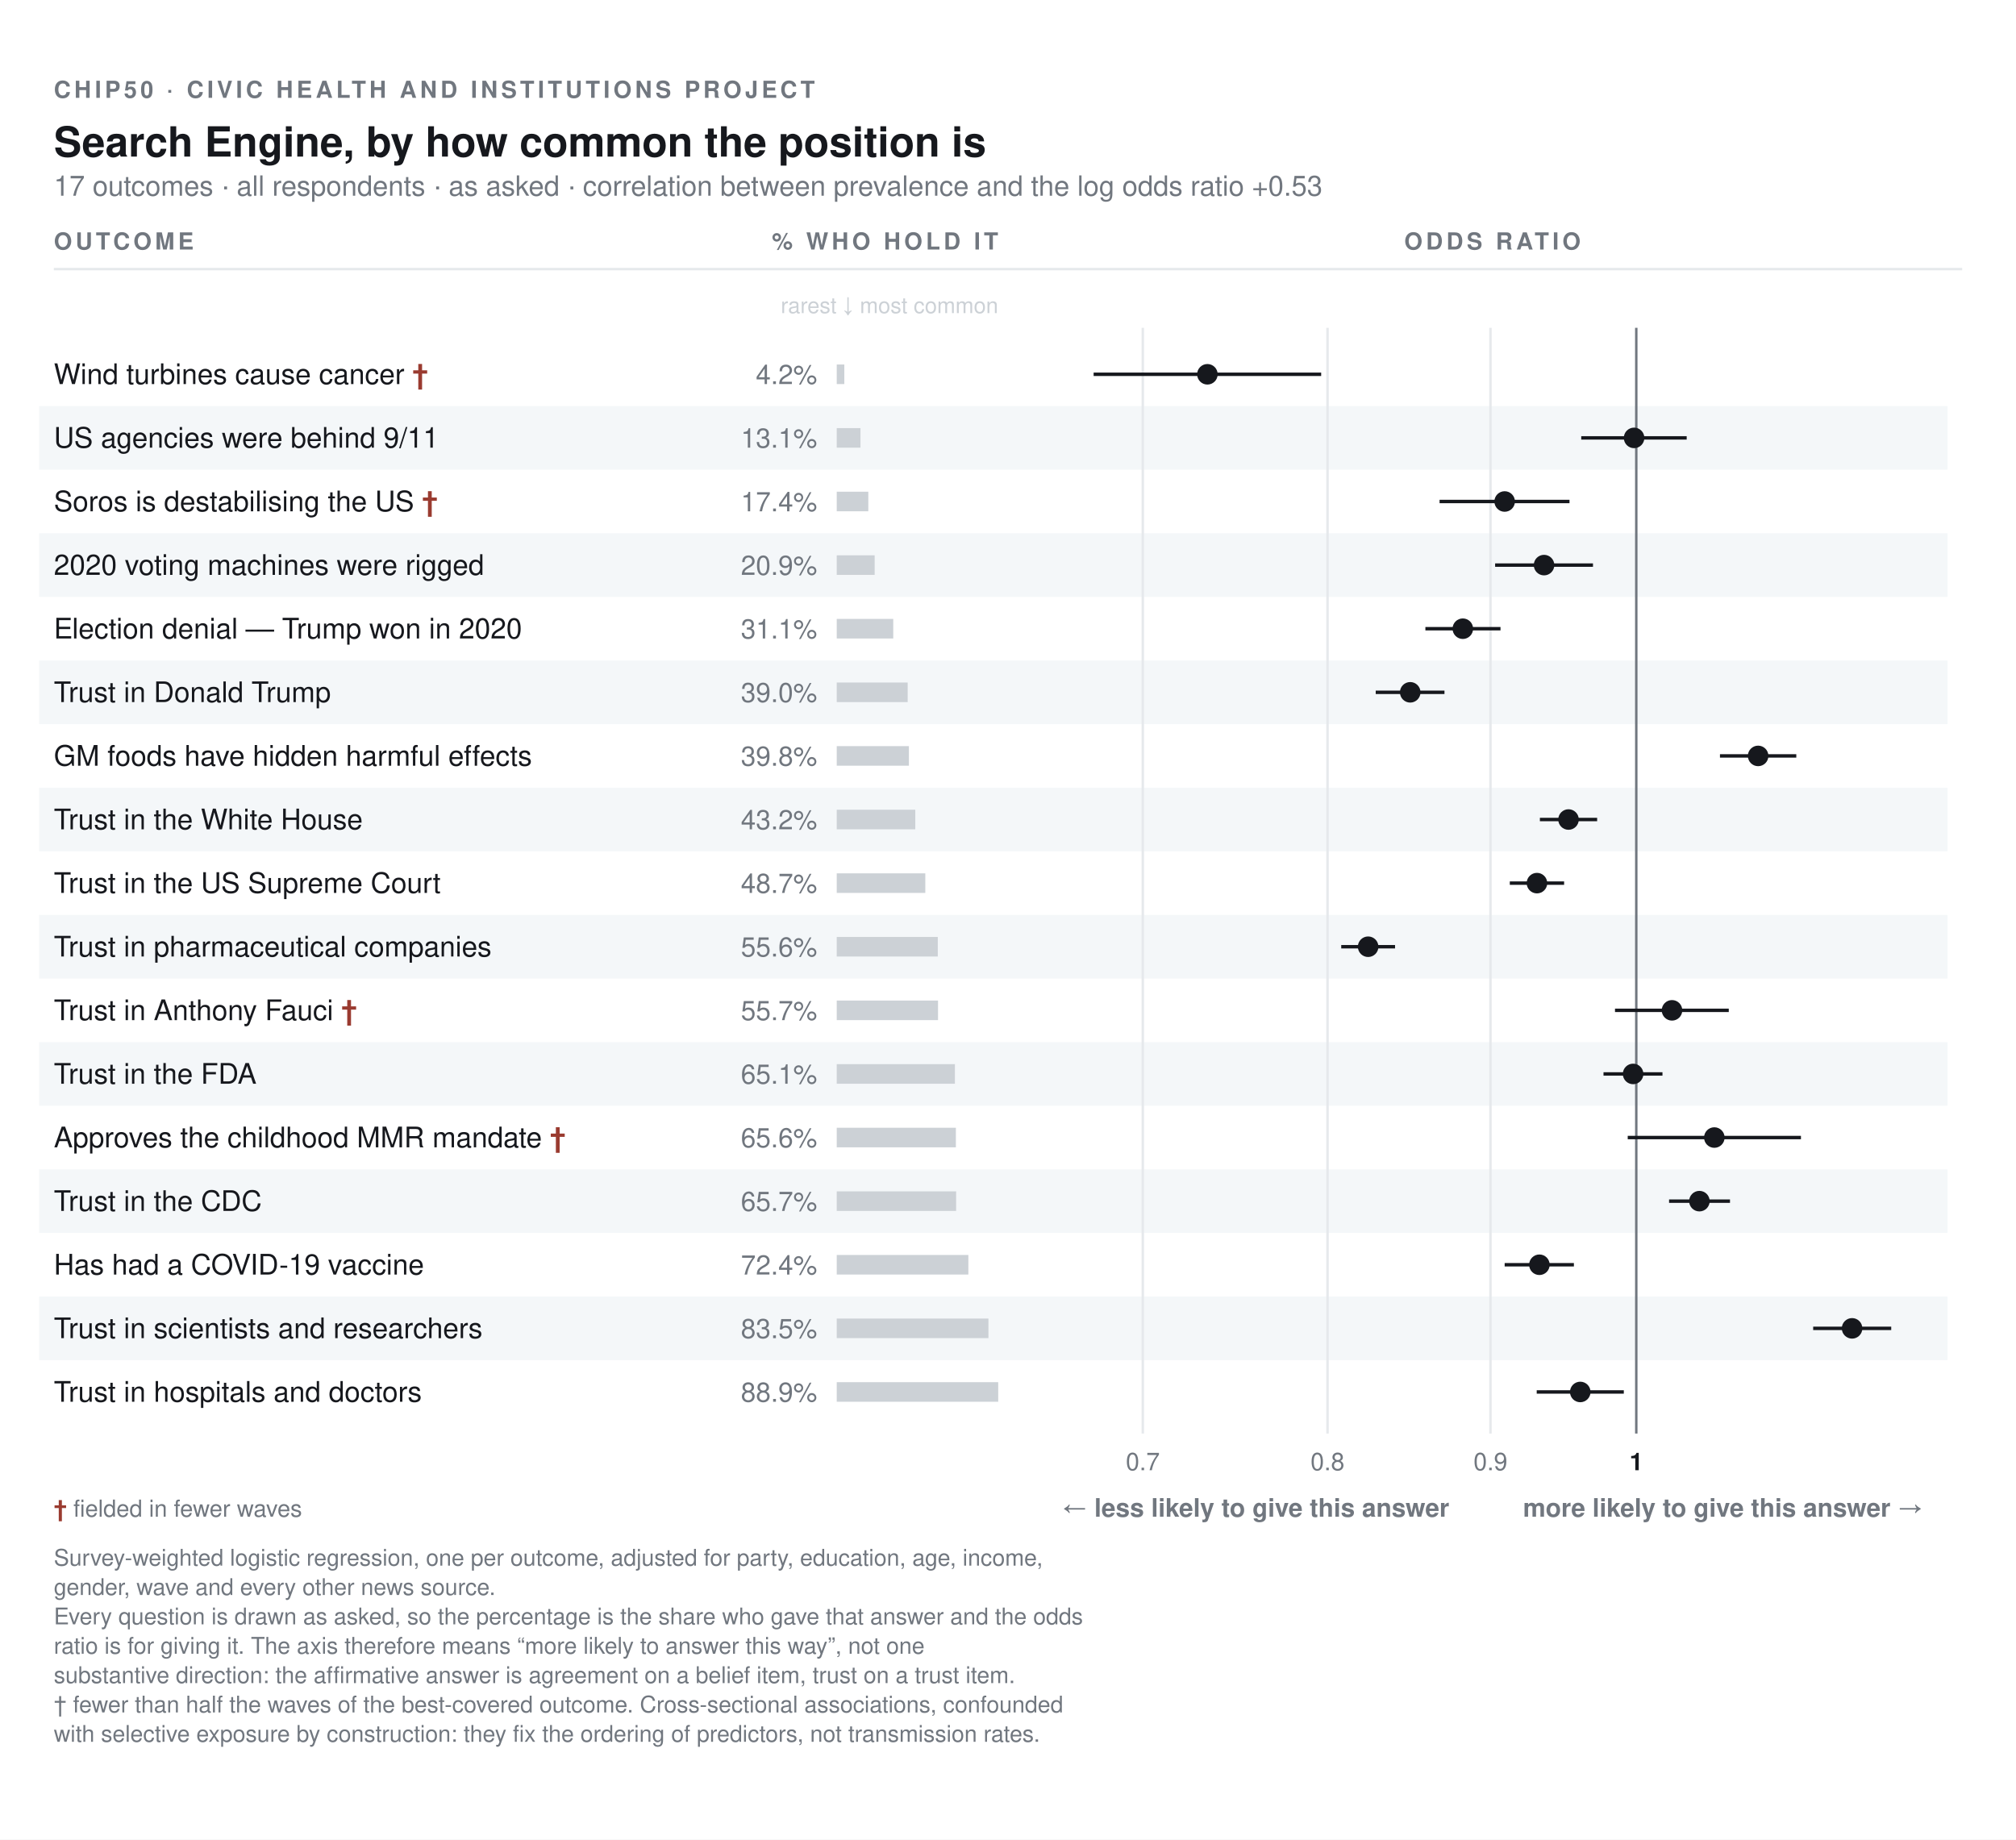
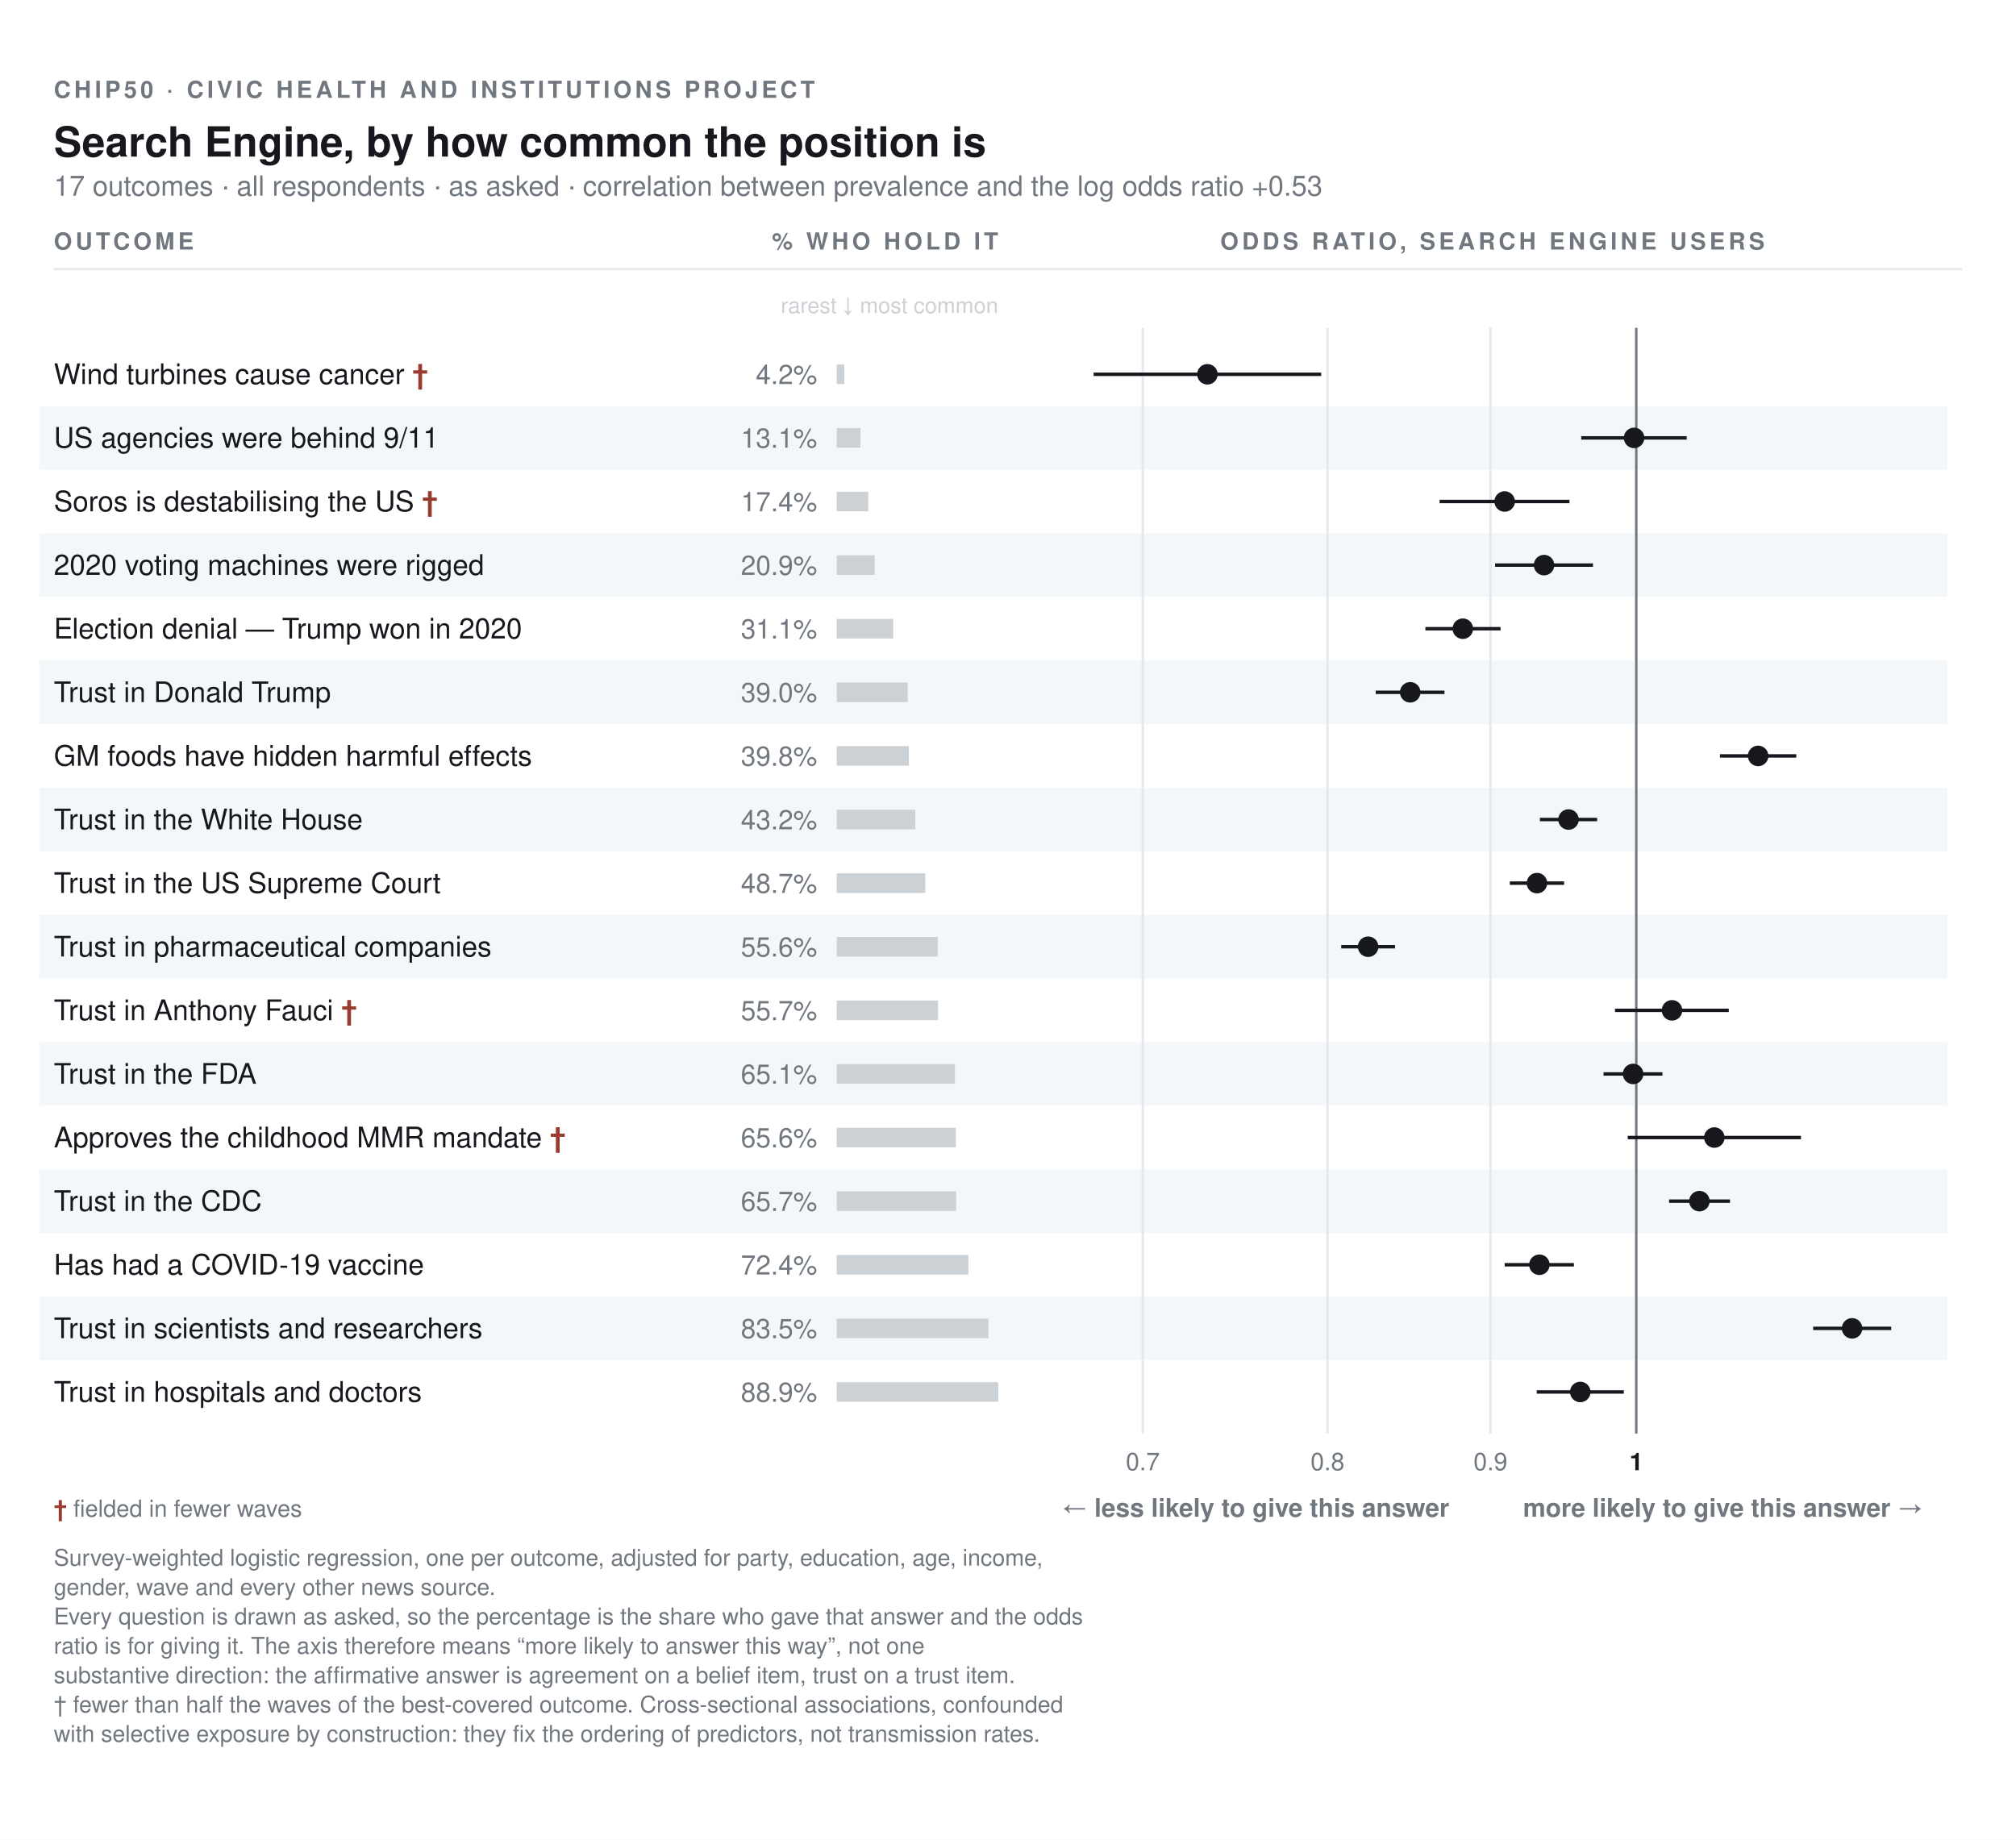
<svg xmlns="http://www.w3.org/2000/svg" width="824" height="752" viewBox="0 0 824 752" font-family="Helvetica Neue,Helvetica,Arial">
  <rect width="824" height="752" fill="#fff" />
  <g transform="translate(22,22)">
    <text x="0" y="18" fill="#71777f" font-size="9.6" font-weight="700" letter-spacing="1.4">CHIP50 · CIVIC HEALTH AND INSTITUTIONS PROJECT</text>
    <text x="0" y="42" fill="#16181d" font-size="17" font-weight="700">Search Engine, by how common the position is</text>
    <text x="0" y="58" fill="#71777f" font-size="11.4">17 outcomes · all respondents · as asked · correlation between prevalence and the log odds ratio +0.53</text>
    <text x="0" y="80" fill="#71777f" font-size="9.6" font-weight="700" letter-spacing="1.4">OUTCOME</text>
    <text x="386" y="80" fill="#71777f" font-size="9.6" font-weight="700" letter-spacing="1.4" text-anchor="end">% WHO HOLD IT</text>
-     <text x="588.0" y="80" fill="#71777f" font-size="9.6" font-weight="700" letter-spacing="1.4" text-anchor="middle">ODDS RATIO</text>
+     <text x="588.0" y="80" fill="#71777f" font-size="9.6" font-weight="700" letter-spacing="1.4" text-anchor="middle">ODDS RATIO, SEARCH ENGINE USERS</text>
    <line x1="0" y1="88" x2="780" y2="88" stroke="#e6e9ec" />
    <text x="386" y="106" fill="#ccd1d6" font-size="9" text-anchor="end">rarest ↓ most common</text>
    <rect x="-6" y="144" width="780" height="26" fill="#f4f7f9" />
    <rect x="-6" y="196" width="780" height="26" fill="#f4f7f9" />
    <rect x="-6" y="248" width="780" height="26" fill="#f4f7f9" />
    <rect x="-6" y="300" width="780" height="26" fill="#f4f7f9" />
    <rect x="-6" y="352" width="780" height="26" fill="#f4f7f9" />
    <rect x="-6" y="404" width="780" height="26" fill="#f4f7f9" />
    <rect x="-6" y="456" width="780" height="26" fill="#f4f7f9" />
    <rect x="-6" y="508" width="780" height="26" fill="#f4f7f9" />
    <line x1="445.1" y1="112" x2="445.1" y2="564" stroke="#e6e9ec" />
    <text x="445.1" y="579" fill="#71777f" font-size="10" font-weight="400" text-anchor="middle">0.7</text>
    <line x1="520.6" y1="112" x2="520.6" y2="564" stroke="#e6e9ec" />
    <text x="520.6" y="579" fill="#71777f" font-size="10" font-weight="400" text-anchor="middle">0.8</text>
    <line x1="587.2" y1="112" x2="587.2" y2="564" stroke="#e6e9ec" />
    <text x="587.2" y="579" fill="#71777f" font-size="10" font-weight="400" text-anchor="middle">0.9</text>
    <line x1="646.8" y1="112" x2="646.8" y2="564" stroke="#71777f" />
    <text x="646.8" y="579" fill="#16181d" font-size="10" font-weight="600" text-anchor="middle">1</text>
    <text x="0" y="135.0" fill="#16181d" font-size="11.6">Wind turbines cause cancer <tspan fill="#9a3b30" font-weight="700">†</tspan>
    </text>
    <text x="312" y="135.0" fill="#71777f" font-size="11" text-anchor="end">4.2%</text>
    <rect x="320" y="127.0" width="3.1" height="8" fill="#ccd1d6" />
    <line x1="425.0" y1="131.0" x2="518.0" y2="131.0" stroke="#16181d" stroke-width="1.4" />
    <circle cx="471.5" cy="131.0" r="4.2" fill="#16181d" />
    <text x="0" y="161.0" fill="#16181d" font-size="11.6">US agencies were behind 9/11</text>
    <text x="312" y="161.0" fill="#71777f" font-size="11" text-anchor="end">13.1%</text>
    <rect x="320" y="153.0" width="9.7" height="8" fill="#ccd1d6" />
    <line x1="624.3" y1="157.0" x2="667.4" y2="157.0" stroke="#16181d" stroke-width="1.4" />
    <circle cx="645.9" cy="157.0" r="4.2" fill="#16181d" />
    <text x="0" y="187.0" fill="#16181d" font-size="11.6">Soros is destabilising the US <tspan fill="#9a3b30" font-weight="700">†</tspan>
    </text>
    <text x="312" y="187.0" fill="#71777f" font-size="11" text-anchor="end">17.4%</text>
    <rect x="320" y="179.0" width="12.9" height="8" fill="#ccd1d6" />
    <line x1="566.4" y1="183.0" x2="619.5" y2="183.0" stroke="#16181d" stroke-width="1.4" />
    <circle cx="593.0" cy="183.0" r="4.2" fill="#16181d" />
    <text x="0" y="213.0" fill="#16181d" font-size="11.6">2020 voting machines were rigged</text>
    <text x="312" y="213.0" fill="#71777f" font-size="11" text-anchor="end">20.9%</text>
    <rect x="320" y="205.0" width="15.5" height="8" fill="#ccd1d6" />
    <line x1="589.1" y1="209.0" x2="629.1" y2="209.0" stroke="#16181d" stroke-width="1.4" />
    <circle cx="609.1" cy="209.0" r="4.2" fill="#16181d" />
    <text x="0" y="239.0" fill="#16181d" font-size="11.6">Election denial — Trump won in 2020</text>
    <text x="312" y="239.0" fill="#71777f" font-size="11" text-anchor="end">31.1%</text>
    <rect x="320" y="231.0" width="23.1" height="8" fill="#ccd1d6" />
    <line x1="560.6" y1="235.0" x2="591.3" y2="235.0" stroke="#16181d" stroke-width="1.4" />
    <circle cx="575.9" cy="235.0" r="4.2" fill="#16181d" />
    <text x="0" y="265.0" fill="#16181d" font-size="11.6">Trust in Donald Trump</text>
    <text x="312" y="265.0" fill="#71777f" font-size="11" text-anchor="end">39.0%</text>
    <rect x="320" y="257.0" width="29.0" height="8" fill="#ccd1d6" />
    <line x1="540.3" y1="261.0" x2="568.4" y2="261.0" stroke="#16181d" stroke-width="1.4" />
    <circle cx="554.4" cy="261.0" r="4.2" fill="#16181d" />
    <text x="0" y="291.0" fill="#16181d" font-size="11.6">GM foods have hidden harmful effects</text>
    <text x="312" y="291.0" fill="#71777f" font-size="11" text-anchor="end">39.8%</text>
    <rect x="320" y="283.0" width="29.5" height="8" fill="#ccd1d6" />
    <line x1="681.0" y1="287.0" x2="712.2" y2="287.0" stroke="#16181d" stroke-width="1.4" />
    <circle cx="696.6" cy="287.0" r="4.2" fill="#16181d" />
    <text x="0" y="317.0" fill="#16181d" font-size="11.6">Trust in the White House</text>
    <text x="312" y="317.0" fill="#71777f" font-size="11" text-anchor="end">43.2%</text>
    <rect x="320" y="309.0" width="32.1" height="8" fill="#ccd1d6" />
    <line x1="607.4" y1="313.0" x2="630.8" y2="313.0" stroke="#16181d" stroke-width="1.4" />
    <circle cx="619.1" cy="313.0" r="4.2" fill="#16181d" />
    <text x="0" y="343.0" fill="#16181d" font-size="11.6">Trust in the US Supreme Court</text>
    <text x="312" y="343.0" fill="#71777f" font-size="11" text-anchor="end">48.7%</text>
    <rect x="320" y="335.0" width="36.2" height="8" fill="#ccd1d6" />
    <line x1="595.1" y1="339.0" x2="617.3" y2="339.0" stroke="#16181d" stroke-width="1.4" />
    <circle cx="606.2" cy="339.0" r="4.2" fill="#16181d" />
    <text x="0" y="369.0" fill="#16181d" font-size="11.6">Trust in pharmaceutical companies</text>
    <text x="312" y="369.0" fill="#71777f" font-size="11" text-anchor="end">55.6%</text>
    <rect x="320" y="361.0" width="41.3" height="8" fill="#ccd1d6" />
    <line x1="526.2" y1="365.0" x2="548.2" y2="365.0" stroke="#16181d" stroke-width="1.4" />
    <circle cx="537.2" cy="365.0" r="4.2" fill="#16181d" />
    <text x="0" y="395.0" fill="#16181d" font-size="11.6">Trust in Anthony Fauci <tspan fill="#9a3b30" font-weight="700">†</tspan>
    </text>
    <text x="312" y="395.0" fill="#71777f" font-size="11" text-anchor="end">55.7%</text>
    <rect x="320" y="387.0" width="41.4" height="8" fill="#ccd1d6" />
    <line x1="638.1" y1="391.0" x2="684.6" y2="391.0" stroke="#16181d" stroke-width="1.4" />
    <circle cx="661.4" cy="391.0" r="4.2" fill="#16181d" />
    <text x="0" y="421.0" fill="#16181d" font-size="11.6">Trust in the FDA</text>
    <text x="312" y="421.0" fill="#71777f" font-size="11" text-anchor="end">65.1%</text>
    <rect x="320" y="413.0" width="48.3" height="8" fill="#ccd1d6" />
    <line x1="633.4" y1="417.0" x2="657.5" y2="417.0" stroke="#16181d" stroke-width="1.4" />
    <circle cx="645.5" cy="417.0" r="4.2" fill="#16181d" />
    <text x="0" y="447.0" fill="#16181d" font-size="11.6">Approves the childhood MMR mandate <tspan fill="#9a3b30" font-weight="700">†</tspan>
    </text>
    <text x="312" y="447.0" fill="#71777f" font-size="11" text-anchor="end">65.6%</text>
    <rect x="320" y="439.0" width="48.7" height="8" fill="#ccd1d6" />
    <line x1="643.3" y1="443.0" x2="714.1" y2="443.0" stroke="#16181d" stroke-width="1.4" />
    <circle cx="678.7" cy="443.0" r="4.2" fill="#16181d" />
    <text x="0" y="473.0" fill="#16181d" font-size="11.6">Trust in the CDC</text>
    <text x="312" y="473.0" fill="#71777f" font-size="11" text-anchor="end">65.7%</text>
    <rect x="320" y="465.0" width="48.8" height="8" fill="#ccd1d6" />
    <line x1="660.2" y1="469.0" x2="685.1" y2="469.0" stroke="#16181d" stroke-width="1.4" />
    <circle cx="672.6" cy="469.0" r="4.2" fill="#16181d" />
    <text x="0" y="499.0" fill="#16181d" font-size="11.6">Has had a COVID-19 vaccine</text>
    <text x="312" y="499.0" fill="#71777f" font-size="11" text-anchor="end">72.4%</text>
    <rect x="320" y="491.0" width="53.8" height="8" fill="#ccd1d6" />
    <line x1="593.0" y1="495.0" x2="621.3" y2="495.0" stroke="#16181d" stroke-width="1.4" />
    <circle cx="607.2" cy="495.0" r="4.2" fill="#16181d" />
    <text x="0" y="525.0" fill="#16181d" font-size="11.6">Trust in scientists and researchers</text>
    <text x="312" y="525.0" fill="#71777f" font-size="11" text-anchor="end">83.5%</text>
    <rect x="320" y="517.0" width="62.0" height="8" fill="#ccd1d6" />
    <line x1="719.1" y1="521.0" x2="751.0" y2="521.0" stroke="#16181d" stroke-width="1.4" />
    <circle cx="735.0" cy="521.0" r="4.2" fill="#16181d" />
    <text x="0" y="551.0" fill="#16181d" font-size="11.6">Trust in hospitals and doctors</text>
    <text x="312" y="551.0" fill="#71777f" font-size="11" text-anchor="end">88.9%</text>
    <rect x="320" y="543.0" width="66.0" height="8" fill="#ccd1d6" />
    <line x1="606.1" y1="547.0" x2="641.7" y2="547.0" stroke="#16181d" stroke-width="1.4" />
    <circle cx="623.9" cy="547.0" r="4.2" fill="#16181d" />
    <text x="0" y="598" fill="#71777f" font-size="9.6">
      <tspan fill="#9a3b30" font-weight="700">†</tspan> fielded in fewer waves</text>
    <text x="412" y="598" fill="#71777f" font-size="10.4" font-weight="600">← less likely to give this answer</text>
    <text x="764" y="598" fill="#71777f" font-size="10.4" font-weight="600" text-anchor="end">more likely to give this answer →</text>
    <text x="0" y="618" fill="#71777f" font-size="9.4">Survey-weighted logistic regression, one per outcome, adjusted for party, education, age, income,</text>
    <text x="0" y="630" fill="#71777f" font-size="9.4">gender, wave and every other news source.</text>
    <text x="0" y="642" fill="#71777f" font-size="9.4">Every question is drawn as asked, so the percentage is the share who gave that answer and the odds</text>
    <text x="0" y="654" fill="#71777f" font-size="9.4">ratio is for giving it. The axis therefore means “more likely to answer this way”, not one</text>
    <text x="0" y="666" fill="#71777f" font-size="9.4">substantive direction: the affirmative answer is agreement on a belief item, trust on a trust item.</text>
    <text x="0" y="678" fill="#71777f" font-size="9.4">† fewer than half the waves of the best-covered outcome. Cross-sectional associations, confounded</text>
    <text x="0" y="690" fill="#71777f" font-size="9.4">with selective exposure by construction: they fix the ordering of predictors, not transmission rates.</text>
  </g>
</svg>
